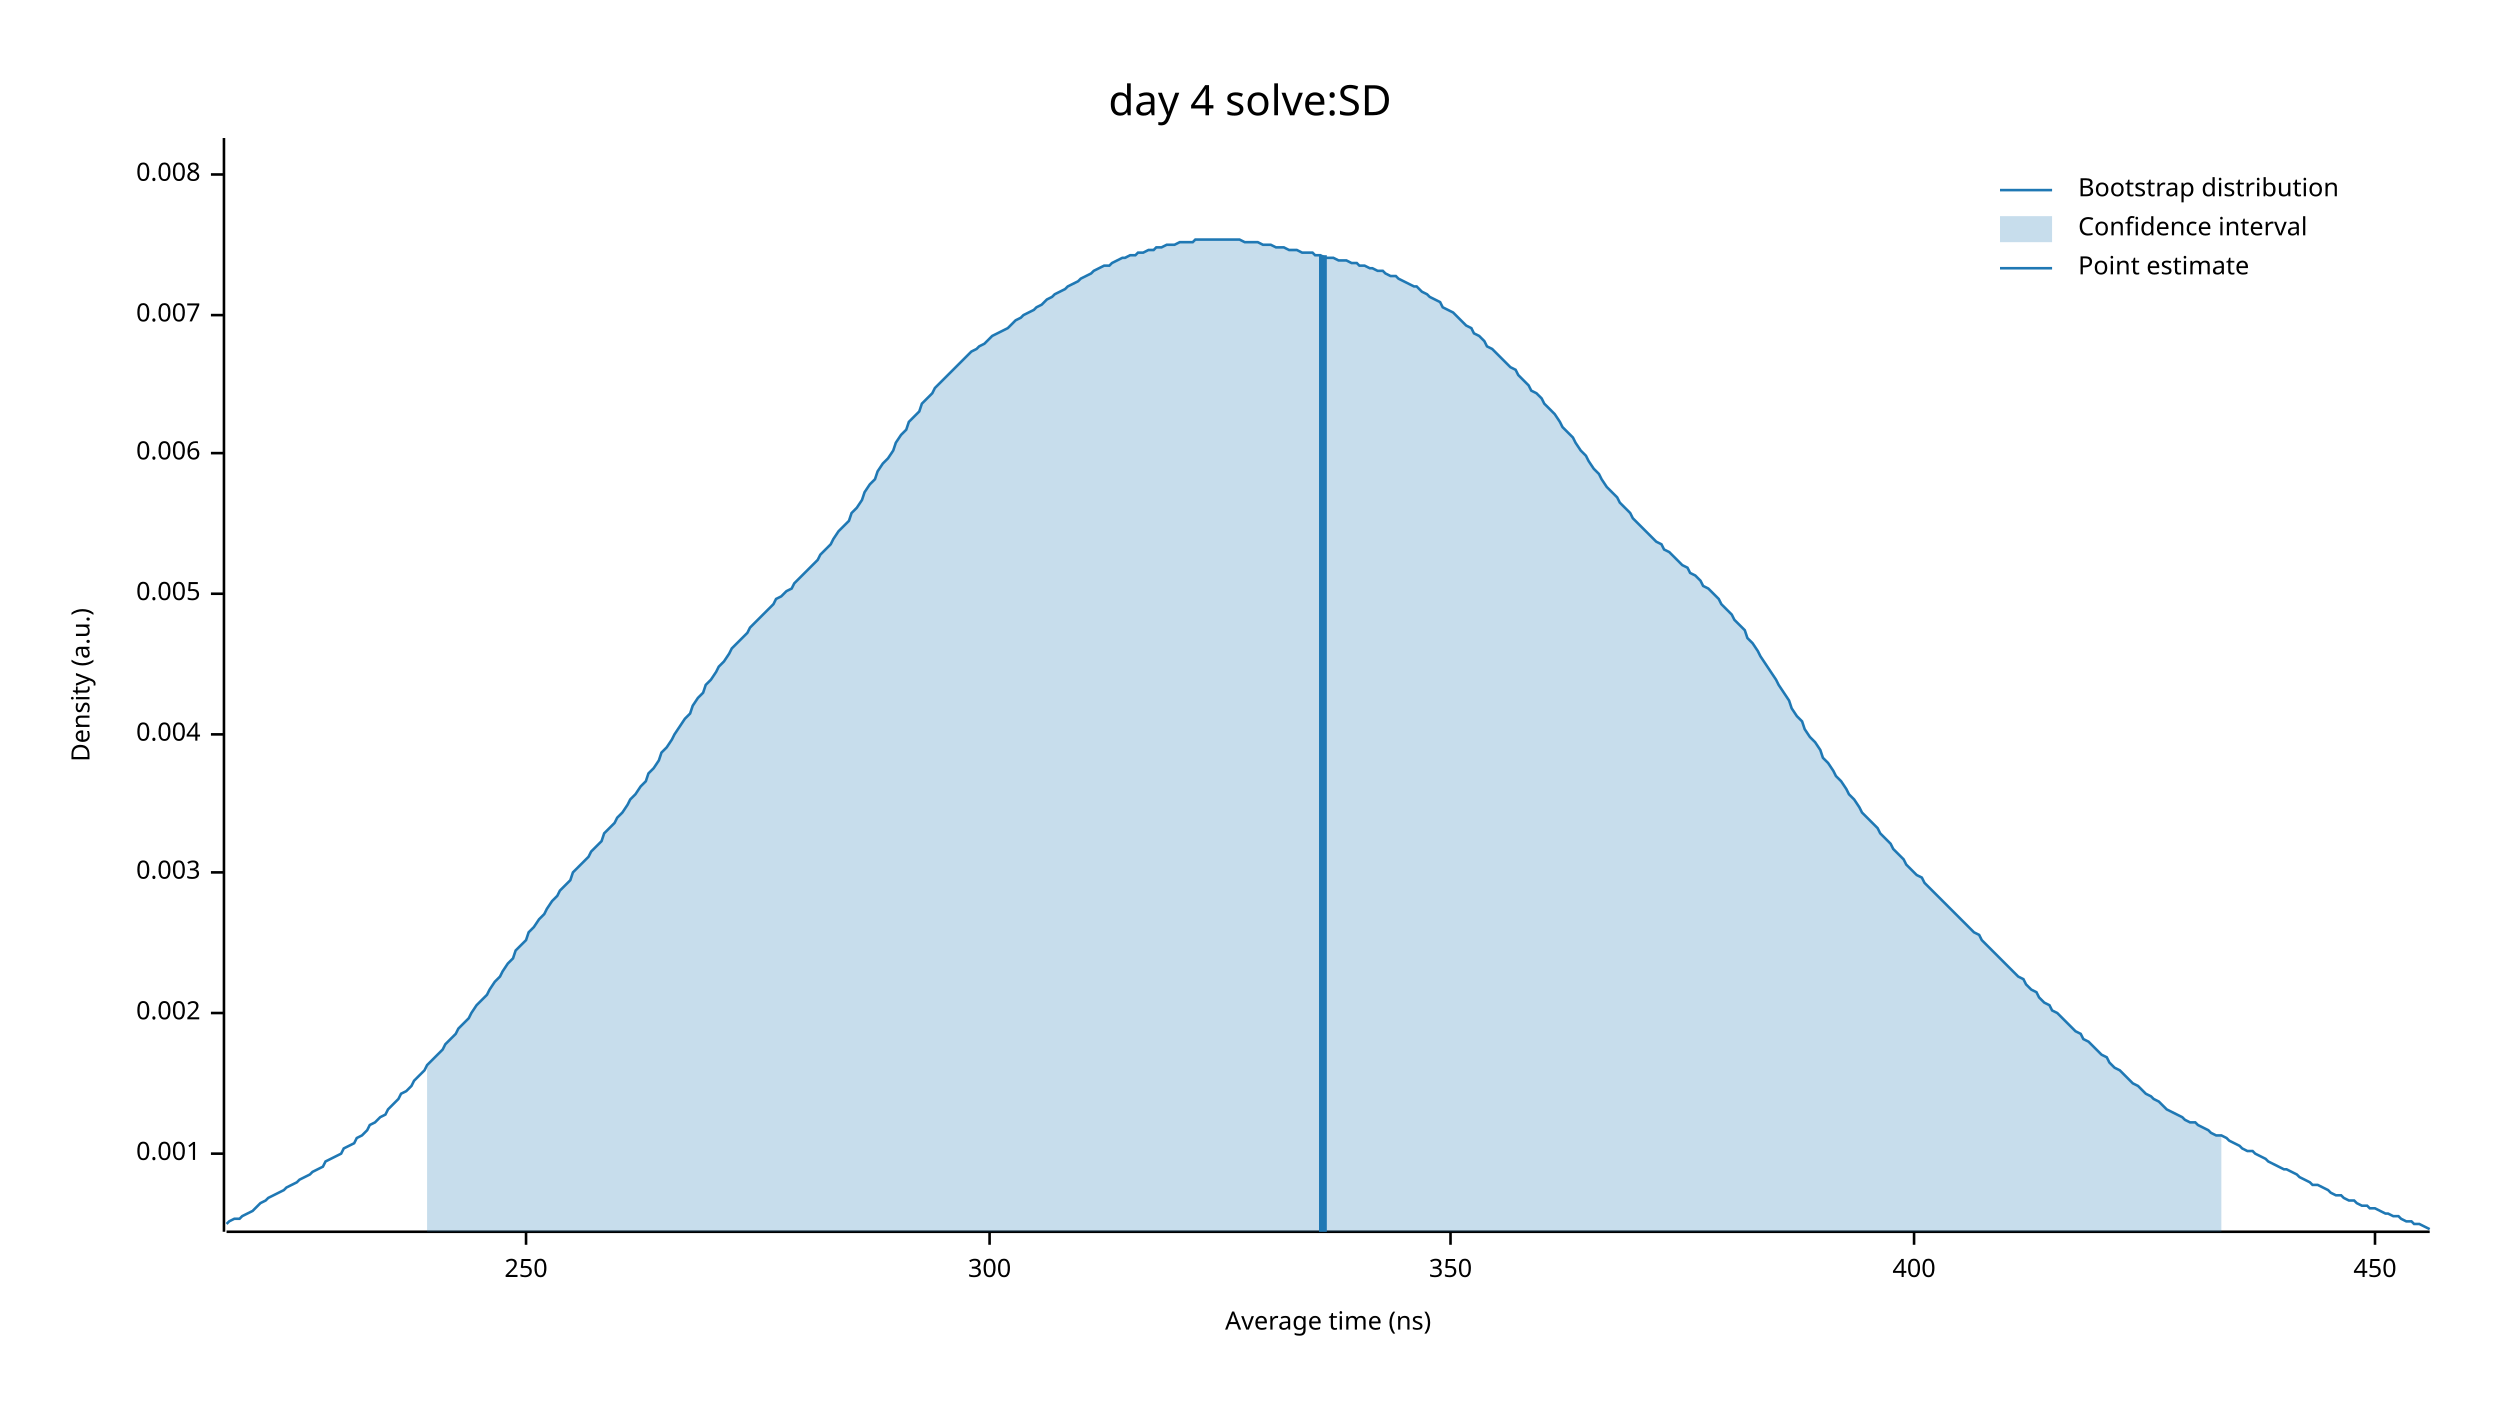
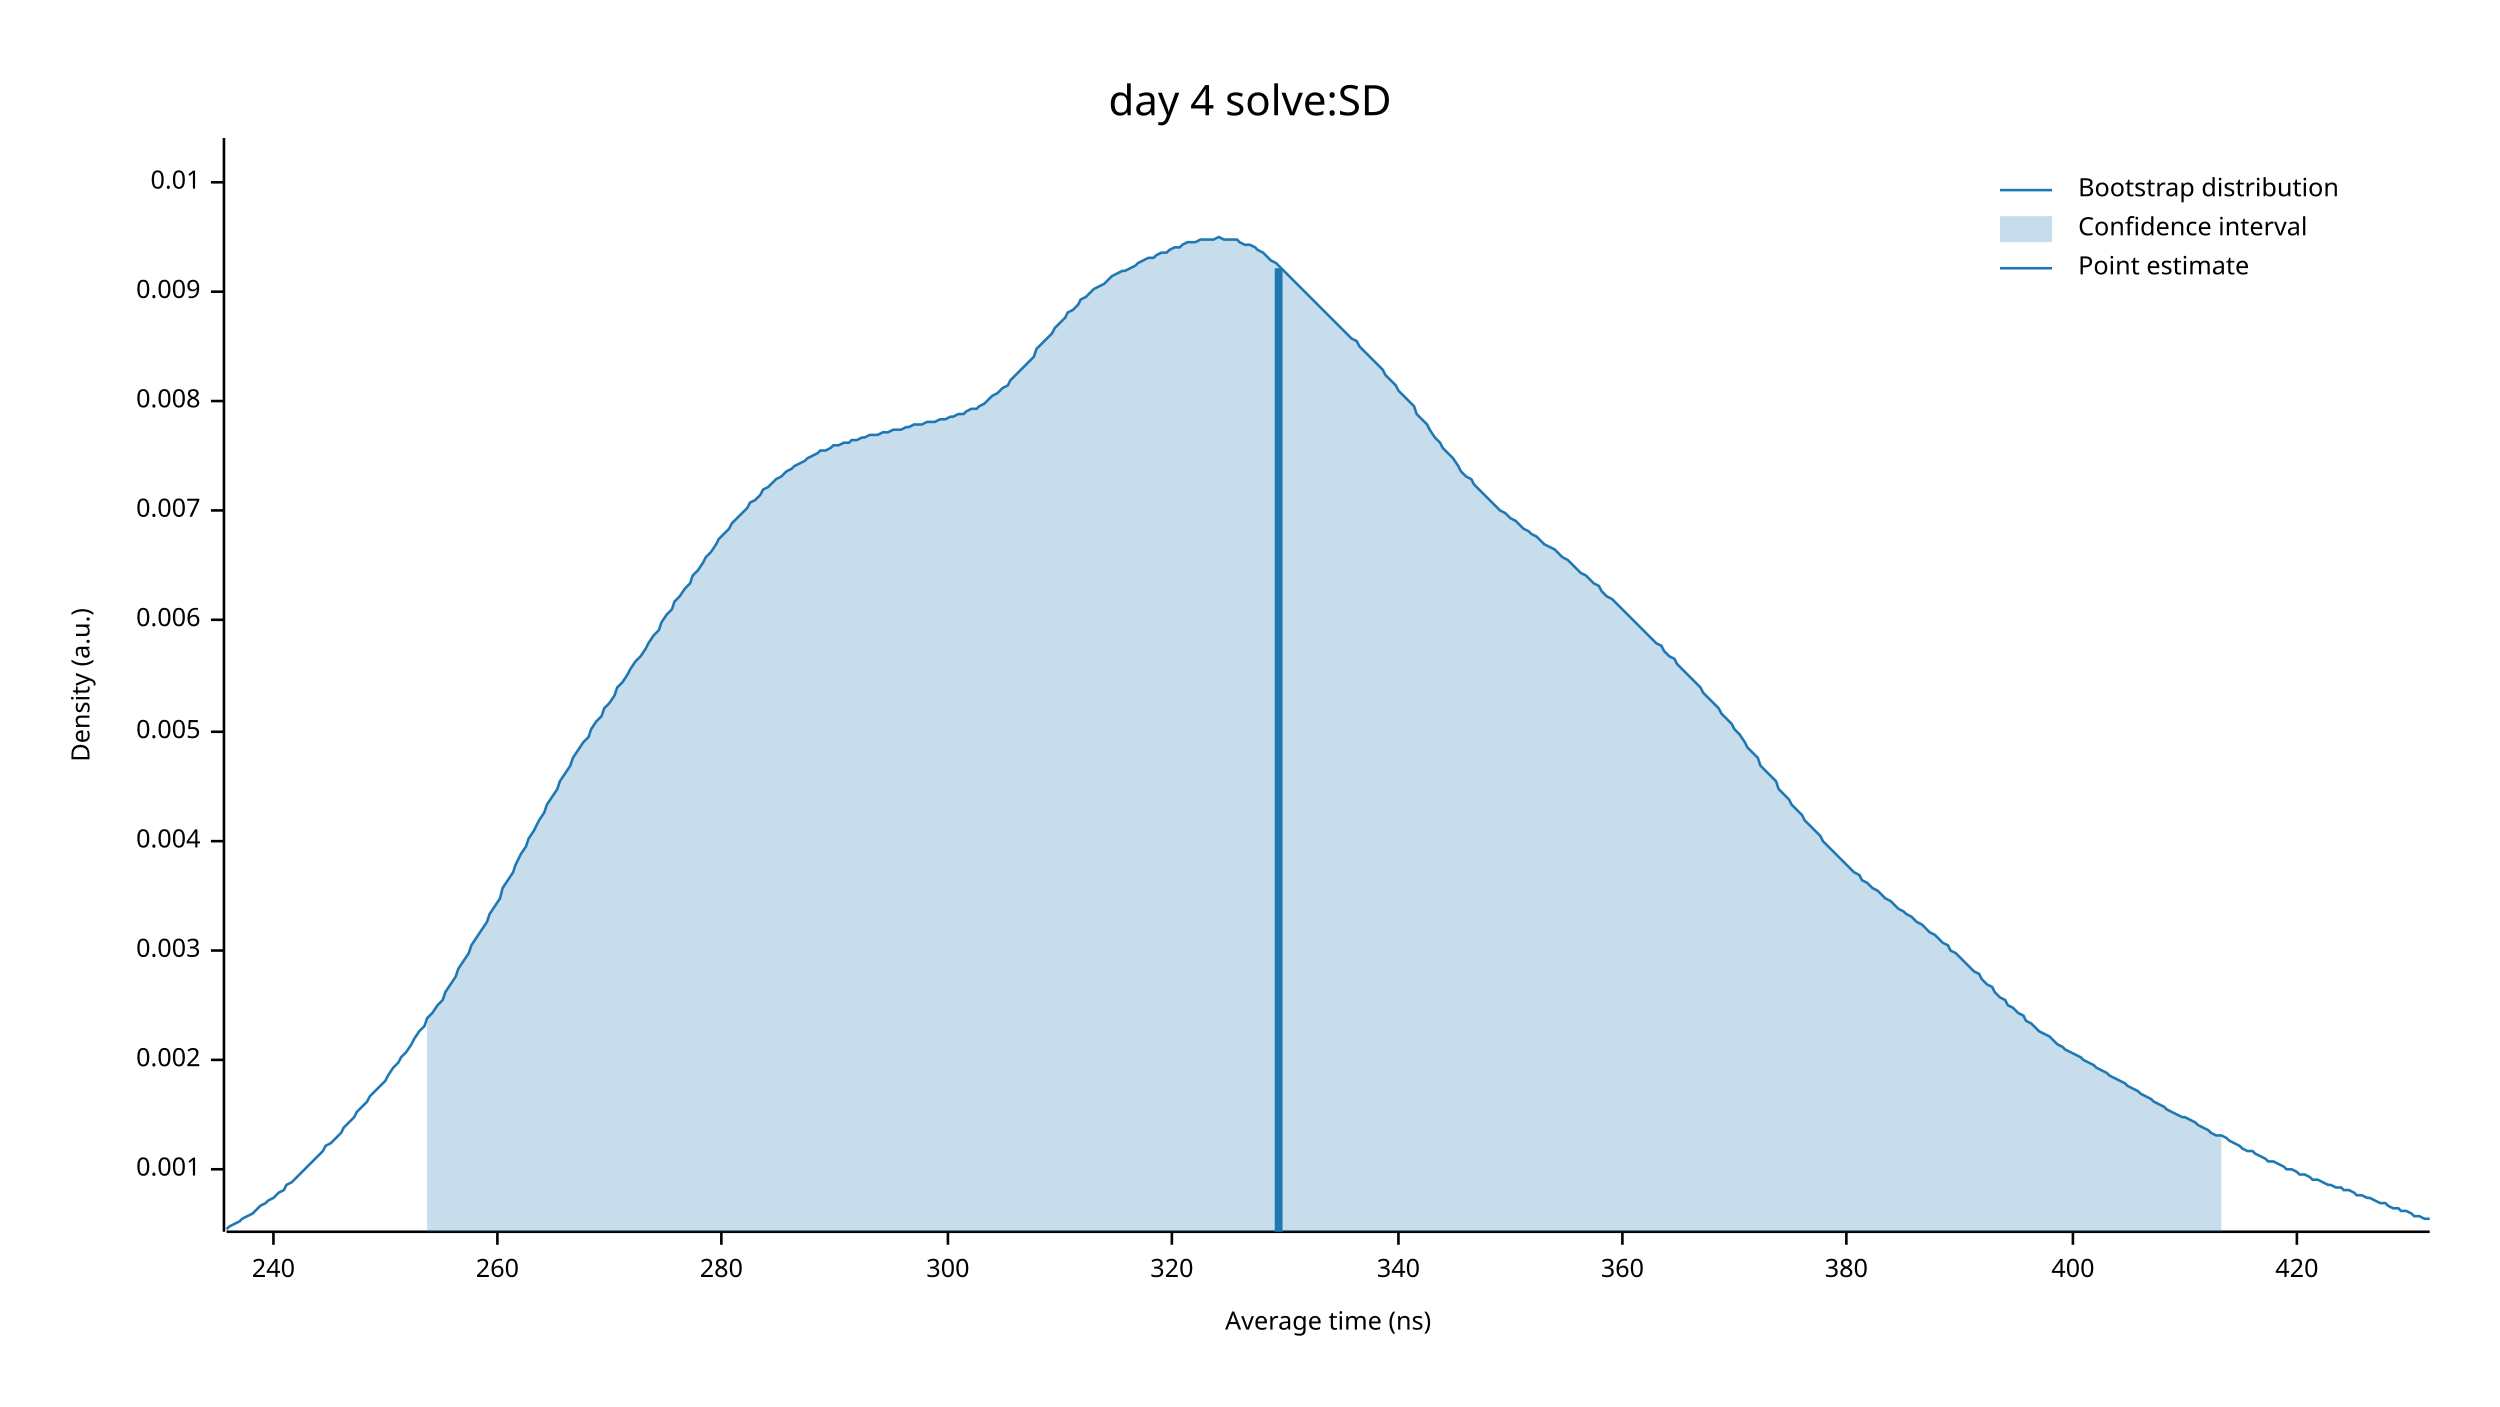
<svg xmlns="http://www.w3.org/2000/svg" width="960" height="540" viewBox="0 0 960 540">
  <text x="480" y="32" dy="0.76em" text-anchor="middle" font-family="sans-serif" font-size="16.129" opacity="1" fill="#000000">
day 4 solve:SD
</text>
  <text x="27" y="263" dy="0.76em" text-anchor="middle" font-family="sans-serif" font-size="9.677" opacity="1" fill="#000000" transform="rotate(270, 27, 263)">
Density (a.u.)
</text>
  <text x="510" y="513" dy="-0.5ex" text-anchor="middle" font-family="sans-serif" font-size="9.677" opacity="1" fill="#000000">
Average time (ns)
</text>
  <polyline fill="none" opacity="1" stroke="#000000" stroke-width="1" points="86,53 86,473 " />
-   <text x="77" y="443" dy="0.5ex" text-anchor="end" font-family="sans-serif" font-size="9.677" opacity="1" fill="#000000">
+   <text x="77" y="449" dy="0.5ex" text-anchor="end" font-family="sans-serif" font-size="9.677" opacity="1" fill="#000000">
0.001
</text>
-   <polyline fill="none" opacity="1" stroke="#000000" stroke-width="1" points="81,443 86,443 " />
-   <text x="77" y="389" dy="0.5ex" text-anchor="end" font-family="sans-serif" font-size="9.677" opacity="1" fill="#000000">
+   <polyline fill="none" opacity="1" stroke="#000000" stroke-width="1" points="81,449 86,449 " />
+   <text x="77" y="407" dy="0.5ex" text-anchor="end" font-family="sans-serif" font-size="9.677" opacity="1" fill="#000000">
0.002
</text>
-   <polyline fill="none" opacity="1" stroke="#000000" stroke-width="1" points="81,389 86,389 " />
-   <text x="77" y="335" dy="0.5ex" text-anchor="end" font-family="sans-serif" font-size="9.677" opacity="1" fill="#000000">
+   <polyline fill="none" opacity="1" stroke="#000000" stroke-width="1" points="81,407 86,407 " />
+   <text x="77" y="365" dy="0.5ex" text-anchor="end" font-family="sans-serif" font-size="9.677" opacity="1" fill="#000000">
0.003
</text>
-   <polyline fill="none" opacity="1" stroke="#000000" stroke-width="1" points="81,335 86,335 " />
-   <text x="77" y="282" dy="0.5ex" text-anchor="end" font-family="sans-serif" font-size="9.677" opacity="1" fill="#000000">
+   <polyline fill="none" opacity="1" stroke="#000000" stroke-width="1" points="81,365 86,365 " />
+   <text x="77" y="323" dy="0.5ex" text-anchor="end" font-family="sans-serif" font-size="9.677" opacity="1" fill="#000000">
0.004
</text>
-   <polyline fill="none" opacity="1" stroke="#000000" stroke-width="1" points="81,282 86,282 " />
-   <text x="77" y="228" dy="0.5ex" text-anchor="end" font-family="sans-serif" font-size="9.677" opacity="1" fill="#000000">
+   <polyline fill="none" opacity="1" stroke="#000000" stroke-width="1" points="81,323 86,323 " />
+   <text x="77" y="281" dy="0.5ex" text-anchor="end" font-family="sans-serif" font-size="9.677" opacity="1" fill="#000000">
0.005
</text>
-   <polyline fill="none" opacity="1" stroke="#000000" stroke-width="1" points="81,228 86,228 " />
-   <text x="77" y="174" dy="0.5ex" text-anchor="end" font-family="sans-serif" font-size="9.677" opacity="1" fill="#000000">
+   <polyline fill="none" opacity="1" stroke="#000000" stroke-width="1" points="81,281 86,281 " />
+   <text x="77" y="238" dy="0.5ex" text-anchor="end" font-family="sans-serif" font-size="9.677" opacity="1" fill="#000000">
0.006
</text>
-   <polyline fill="none" opacity="1" stroke="#000000" stroke-width="1" points="81,174 86,174 " />
-   <text x="77" y="121" dy="0.5ex" text-anchor="end" font-family="sans-serif" font-size="9.677" opacity="1" fill="#000000">
+   <polyline fill="none" opacity="1" stroke="#000000" stroke-width="1" points="81,238 86,238 " />
+   <text x="77" y="196" dy="0.5ex" text-anchor="end" font-family="sans-serif" font-size="9.677" opacity="1" fill="#000000">
0.007
</text>
-   <polyline fill="none" opacity="1" stroke="#000000" stroke-width="1" points="81,121 86,121 " />
-   <text x="77" y="67" dy="0.5ex" text-anchor="end" font-family="sans-serif" font-size="9.677" opacity="1" fill="#000000">
+   <polyline fill="none" opacity="1" stroke="#000000" stroke-width="1" points="81,196 86,196 " />
+   <text x="77" y="154" dy="0.5ex" text-anchor="end" font-family="sans-serif" font-size="9.677" opacity="1" fill="#000000">
0.008
</text>
-   <polyline fill="none" opacity="1" stroke="#000000" stroke-width="1" points="81,67 86,67 " />
+   <polyline fill="none" opacity="1" stroke="#000000" stroke-width="1" points="81,154 86,154 " />
+   <text x="77" y="112" dy="0.5ex" text-anchor="end" font-family="sans-serif" font-size="9.677" opacity="1" fill="#000000">
+ 0.009
+ </text>
+   <polyline fill="none" opacity="1" stroke="#000000" stroke-width="1" points="81,112 86,112 " />
+   <text x="77" y="70" dy="0.5ex" text-anchor="end" font-family="sans-serif" font-size="9.677" opacity="1" fill="#000000">
+ 0.01
+ </text>
+   <polyline fill="none" opacity="1" stroke="#000000" stroke-width="1" points="81,70 86,70 " />
  <polyline fill="none" opacity="1" stroke="#000000" stroke-width="1" points="87,473 933,473 " />
-   <text x="202" y="483" dy="0.76em" text-anchor="middle" font-family="sans-serif" font-size="9.677" opacity="1" fill="#000000">
- 250
+   <text x="105" y="483" dy="0.76em" text-anchor="middle" font-family="sans-serif" font-size="9.677" opacity="1" fill="#000000">
+ 240
</text>
-   <polyline fill="none" opacity="1" stroke="#000000" stroke-width="1" points="202,473 202,478 " />
-   <text x="380" y="483" dy="0.76em" text-anchor="middle" font-family="sans-serif" font-size="9.677" opacity="1" fill="#000000">
+   <polyline fill="none" opacity="1" stroke="#000000" stroke-width="1" points="105,473 105,478 " />
+   <text x="191" y="483" dy="0.76em" text-anchor="middle" font-family="sans-serif" font-size="9.677" opacity="1" fill="#000000">
+ 260
+ </text>
+   <polyline fill="none" opacity="1" stroke="#000000" stroke-width="1" points="191,473 191,478 " />
+   <text x="277" y="483" dy="0.76em" text-anchor="middle" font-family="sans-serif" font-size="9.677" opacity="1" fill="#000000">
+ 280
+ </text>
+   <polyline fill="none" opacity="1" stroke="#000000" stroke-width="1" points="277,473 277,478 " />
+   <text x="364" y="483" dy="0.76em" text-anchor="middle" font-family="sans-serif" font-size="9.677" opacity="1" fill="#000000">
300
</text>
-   <polyline fill="none" opacity="1" stroke="#000000" stroke-width="1" points="380,473 380,478 " />
-   <text x="557" y="483" dy="0.76em" text-anchor="middle" font-family="sans-serif" font-size="9.677" opacity="1" fill="#000000">
- 350
+   <polyline fill="none" opacity="1" stroke="#000000" stroke-width="1" points="364,473 364,478 " />
+   <text x="450" y="483" dy="0.76em" text-anchor="middle" font-family="sans-serif" font-size="9.677" opacity="1" fill="#000000">
+ 320
</text>
-   <polyline fill="none" opacity="1" stroke="#000000" stroke-width="1" points="557,473 557,478 " />
-   <text x="735" y="483" dy="0.76em" text-anchor="middle" font-family="sans-serif" font-size="9.677" opacity="1" fill="#000000">
+   <polyline fill="none" opacity="1" stroke="#000000" stroke-width="1" points="450,473 450,478 " />
+   <text x="537" y="483" dy="0.76em" text-anchor="middle" font-family="sans-serif" font-size="9.677" opacity="1" fill="#000000">
+ 340
+ </text>
+   <polyline fill="none" opacity="1" stroke="#000000" stroke-width="1" points="537,473 537,478 " />
+   <text x="623" y="483" dy="0.76em" text-anchor="middle" font-family="sans-serif" font-size="9.677" opacity="1" fill="#000000">
+ 360
+ </text>
+   <polyline fill="none" opacity="1" stroke="#000000" stroke-width="1" points="623,473 623,478 " />
+   <text x="709" y="483" dy="0.76em" text-anchor="middle" font-family="sans-serif" font-size="9.677" opacity="1" fill="#000000">
+ 380
+ </text>
+   <polyline fill="none" opacity="1" stroke="#000000" stroke-width="1" points="709,473 709,478 " />
+   <text x="796" y="483" dy="0.76em" text-anchor="middle" font-family="sans-serif" font-size="9.677" opacity="1" fill="#000000">
400
</text>
-   <polyline fill="none" opacity="1" stroke="#000000" stroke-width="1" points="735,473 735,478 " />
-   <text x="912" y="483" dy="0.76em" text-anchor="middle" font-family="sans-serif" font-size="9.677" opacity="1" fill="#000000">
- 450
+   <polyline fill="none" opacity="1" stroke="#000000" stroke-width="1" points="796,473 796,478 " />
+   <text x="882" y="483" dy="0.76em" text-anchor="middle" font-family="sans-serif" font-size="9.677" opacity="1" fill="#000000">
+ 420
</text>
-   <polyline fill="none" opacity="1" stroke="#000000" stroke-width="1" points="912,473 912,478 " />
-   <polyline fill="none" opacity="1" stroke="#1F78B4" stroke-width="1" points="87,470 88,469 90,468 92,468 93,467 95,466 97,465 98,464 100,462 102,461 103,460 105,459 107,458 109,457 110,456 112,455 114,454 115,453 117,452 119,451 120,450 122,449 124,448 125,446 127,445 129,444 131,443 132,441 134,440 136,439 137,437 139,436 141,434 142,432 144,431 146,429 148,428 149,426 151,424 153,422 154,420 156,419 158,417 159,415 161,413 163,411 164,409 166,407 168,405 170,403 171,401 173,399 175,397 176,395 178,393 180,391 181,389 183,386 185,384 187,382 188,380 190,377 192,375 193,373 195,370 197,368 198,365 200,363 202,361 203,358 205,356 207,353 209,351 210,349 212,346 214,344 215,342 217,340 219,338 220,335 222,333 224,331 226,329 227,327 229,325 231,323 232,320 234,318 236,316 237,314 239,312 241,309 242,307 244,305 246,302 248,300 249,297 251,295 253,292 254,289 256,287 258,284 259,282 261,279 263,276 265,274 266,271 268,268 270,266 271,263 273,261 275,258 276,256 278,254 280,251 281,249 283,247 285,245 287,243 288,241 290,239 292,237 293,236 295,234 297,232 298,230 300,229 302,227 304,226 305,224 307,222 309,220 310,219 312,217 314,215 315,213 317,211 319,209 320,207 322,204 324,202 326,200 327,197 329,195 331,192 332,189 334,186 336,184 337,181 339,178 341,176 343,173 344,170 346,167 348,165 349,162 351,160 353,158 354,155 356,153 358,151 359,149 361,147 363,145 365,143 366,142 368,140 370,138 371,137 373,135 375,134 376,133 378,132 380,130 381,129 383,128 385,127 387,126 388,125 390,123 392,122 393,121 395,120 397,119 398,118 400,117 402,115 404,114 405,113 407,112 409,111 410,110 412,109 414,108 415,107 417,106 419,105 420,104 422,103 424,102 426,102 427,101 429,100 431,99 432,99 434,98 436,98 437,97 439,97 441,96 443,96 444,95 446,95 448,94 449,94 451,94 453,93 454,93 456,93 458,93 459,92 461,92 463,92 465,92 466,92 468,92 470,92 471,92 473,92 475,92 476,92 478,93 480,93 482,93 483,93 485,94 487,94 488,94 490,95 492,95 493,95 495,96 497,96 498,96 500,97 502,97 504,97 505,98 507,98 509,99 510,99 512,99 514,100 515,100 517,100 519,101 521,101 522,102 524,102 526,103 527,103 529,104 531,104 532,105 534,106 536,106 537,107 539,108 541,109 543,110 544,110 546,112 548,113 549,114 551,115 553,116 554,118 556,119 558,120 560,122 561,123 563,125 565,126 566,128 568,129 570,131 571,133 573,134 575,136 576,137 578,139 580,141 582,142 583,144 585,146 587,148 588,150 590,151 592,153 593,155 595,157 597,159 599,162 600,164 602,166 604,168 605,170 607,173 609,175 610,177 612,180 614,182 615,184 617,187 619,189 621,191 622,193 624,195 626,197 627,199 629,201 631,203 632,204 634,206 636,208 638,209 639,211 641,212 643,214 644,215 646,217 648,218 649,220 651,221 653,223 654,225 656,226 658,228 660,230 661,232 663,234 665,236 666,238 668,240 670,242 671,245 673,247 675,250 676,252 678,255 680,258 682,261 683,263 685,266 687,269 688,272 690,275 692,277 693,280 695,283 697,285 699,288 700,291 702,293 704,296 705,298 707,300 709,303 710,305 712,307 714,310 715,312 717,314 719,316 721,318 722,320 724,322 726,324 727,326 729,328 731,330 732,332 734,334 736,336 738,337 739,339 741,341 743,343 744,344 746,346 748,348 749,349 751,351 753,353 754,354 756,356 758,358 760,359 761,361 763,363 765,365 766,366 768,368 770,370 771,371 773,373 775,375 777,376 778,378 780,380 782,381 783,383 785,385 787,386 788,388 790,389 792,391 793,392 795,394 797,396 799,397 800,399 802,400 804,402 805,403 807,405 809,406 810,408 812,410 814,411 816,413 817,414 819,416 821,417 822,418 824,420 826,421 827,422 829,423 831,425 832,426 834,427 836,428 838,429 839,430 841,431 843,431 844,432 846,433 848,434 849,435 851,436 853,436 855,437 856,438 858,439 860,440 861,441 863,442 865,442 866,443 868,444 870,445 871,446 873,447 875,448 877,449 878,449 880,450 882,451 883,452 885,453 887,454 888,455 890,455 892,456 894,457 895,458 897,459 899,459 900,460 902,461 904,461 905,462 907,463 909,463 910,464 912,464 914,465 916,466 917,466 919,467 921,467 922,468 924,469 926,469 927,470 929,470 931,471 933,472 " />
-   <polygon opacity="0.25" fill="#1F78B4" points="164,409 166,407 168,405 170,403 171,401 173,399 175,397 176,395 178,393 180,391 181,389 183,386 185,384 187,382 188,380 190,377 192,375 193,373 195,370 197,368 198,365 200,363 202,361 203,358 205,356 207,353 209,351 210,349 212,346 214,344 215,342 217,340 219,338 220,335 222,333 224,331 226,329 227,327 229,325 231,323 232,320 234,318 236,316 237,314 239,312 241,309 242,307 244,305 246,302 248,300 249,297 251,295 253,292 254,289 256,287 258,284 259,282 261,279 263,276 265,274 266,271 268,268 270,266 271,263 273,261 275,258 276,256 278,254 280,251 281,249 283,247 285,245 287,243 288,241 290,239 292,237 293,236 295,234 297,232 298,230 300,229 302,227 304,226 305,224 307,222 309,220 310,219 312,217 314,215 315,213 317,211 319,209 320,207 322,204 324,202 326,200 327,197 329,195 331,192 332,189 334,186 336,184 337,181 339,178 341,176 343,173 344,170 346,167 348,165 349,162 351,160 353,158 354,155 356,153 358,151 359,149 361,147 363,145 365,143 366,142 368,140 370,138 371,137 373,135 375,134 376,133 378,132 380,130 381,129 383,128 385,127 387,126 388,125 390,123 392,122 393,121 395,120 397,119 398,118 400,117 402,115 404,114 405,113 407,112 409,111 410,110 412,109 414,108 415,107 417,106 419,105 420,104 422,103 424,102 426,102 427,101 429,100 431,99 432,99 434,98 436,98 437,97 439,97 441,96 443,96 444,95 446,95 448,94 449,94 451,94 453,93 454,93 456,93 458,93 459,92 461,92 463,92 465,92 466,92 468,92 470,92 471,92 473,92 475,92 476,92 478,93 480,93 482,93 483,93 485,94 487,94 488,94 490,95 492,95 493,95 495,96 497,96 498,96 500,97 502,97 504,97 505,98 507,98 509,99 510,99 512,99 514,100 515,100 517,100 519,101 521,101 522,102 524,102 526,103 527,103 529,104 531,104 532,105 534,106 536,106 537,107 539,108 541,109 543,110 544,110 546,112 548,113 549,114 551,115 553,116 554,118 556,119 558,120 560,122 561,123 563,125 565,126 566,128 568,129 570,131 571,133 573,134 575,136 576,137 578,139 580,141 582,142 583,144 585,146 587,148 588,150 590,151 592,153 593,155 595,157 597,159 599,162 600,164 602,166 604,168 605,170 607,173 609,175 610,177 612,180 614,182 615,184 617,187 619,189 621,191 622,193 624,195 626,197 627,199 629,201 631,203 632,204 634,206 636,208 638,209 639,211 641,212 643,214 644,215 646,217 648,218 649,220 651,221 653,223 654,225 656,226 658,228 660,230 661,232 663,234 665,236 666,238 668,240 670,242 671,245 673,247 675,250 676,252 678,255 680,258 682,261 683,263 685,266 687,269 688,272 690,275 692,277 693,280 695,283 697,285 699,288 700,291 702,293 704,296 705,298 707,300 709,303 710,305 712,307 714,310 715,312 717,314 719,316 721,318 722,320 724,322 726,324 727,326 729,328 731,330 732,332 734,334 736,336 738,337 739,339 741,341 743,343 744,344 746,346 748,348 749,349 751,351 753,353 754,354 756,356 758,358 760,359 761,361 763,363 765,365 766,366 768,368 770,370 771,371 773,373 775,375 777,376 778,378 780,380 782,381 783,383 785,385 787,386 788,388 790,389 792,391 793,392 795,394 797,396 799,397 800,399 802,400 804,402 805,403 807,405 809,406 810,408 812,410 814,411 816,413 817,414 819,416 821,417 822,418 824,420 826,421 827,422 829,423 831,425 832,426 834,427 836,428 838,429 839,430 841,431 843,431 844,432 846,433 848,434 849,435 851,436 853,436 853,473 164,473 " />
-   <polyline fill="none" opacity="1" stroke="#1F78B4" stroke-width="3" points="508,473 508,98 " />
+   <polyline fill="none" opacity="1" stroke="#000000" stroke-width="1" points="882,473 882,478 " />
+   <polyline fill="none" opacity="1" stroke="#1F78B4" stroke-width="1" points="87,472 88,471 90,470 92,469 93,468 95,467 97,466 98,465 100,463 102,462 103,461 105,460 107,458 109,457 110,455 112,454 114,452 115,451 117,449 119,447 120,446 122,444 124,442 125,440 127,439 129,437 131,435 132,433 134,431 136,429 137,427 139,425 141,423 142,421 144,419 146,417 148,415 149,413 151,410 153,408 154,406 156,404 158,401 159,399 161,396 163,394 164,391 166,389 168,386 170,384 171,381 173,378 175,375 176,372 178,369 180,366 181,363 183,360 185,357 187,354 188,351 190,348 192,345 193,341 195,338 197,335 198,332 200,328 202,325 203,322 205,319 207,315 209,312 210,309 212,306 214,303 215,300 217,297 219,294 220,291 222,288 224,285 226,283 227,280 229,277 231,275 232,272 234,270 236,267 237,264 239,262 241,259 242,257 244,254 246,252 248,249 249,247 251,244 253,242 254,239 256,236 258,234 259,231 261,229 263,226 265,224 266,221 268,219 270,216 271,214 273,212 275,209 276,207 278,205 280,203 281,201 283,199 285,197 287,195 288,193 290,192 292,190 293,188 295,187 297,185 298,184 300,183 302,181 304,180 305,179 307,178 309,177 310,176 312,175 314,174 315,173 317,173 319,172 320,171 322,171 324,170 326,170 327,169 329,169 331,168 332,168 334,167 336,167 337,167 339,166 341,166 343,165 344,165 346,165 348,164 349,164 351,163 353,163 354,163 356,162 358,162 359,162 361,161 363,161 365,160 366,160 368,159 370,159 371,158 373,157 375,157 376,156 378,155 380,153 381,152 383,151 385,149 387,148 388,146 390,144 392,142 393,141 395,139 397,137 398,134 400,132 402,130 404,128 405,126 407,124 409,122 410,120 412,119 414,117 415,115 417,114 419,112 420,111 422,110 424,109 426,107 427,106 429,105 431,104 432,104 434,103 436,102 437,101 439,100 441,99 443,99 444,98 446,97 448,97 449,96 451,95 453,95 454,94 456,93 458,93 459,93 461,92 463,92 465,92 466,92 468,91 470,92 471,92 473,92 475,92 476,93 478,94 480,94 482,95 483,96 485,97 487,99 488,100 490,101 492,103 493,104 495,106 497,108 498,109 500,111 502,113 504,115 505,116 507,118 509,120 510,121 512,123 514,125 515,126 517,128 519,130 521,131 522,133 524,135 526,137 527,138 529,140 531,142 532,144 534,146 536,148 537,150 539,152 541,154 543,156 544,159 546,161 548,163 549,165 551,168 553,170 554,172 556,174 558,176 560,179 561,181 563,183 565,184 566,186 568,188 570,190 571,191 573,193 575,195 576,196 578,197 580,199 582,200 583,201 585,203 587,204 588,205 590,206 592,208 593,209 595,210 597,211 599,213 600,214 602,215 604,217 605,218 607,220 609,221 610,222 612,224 614,225 615,227 617,229 619,230 621,232 622,233 624,235 626,237 627,238 629,240 631,242 632,243 634,245 636,247 638,248 639,250 641,252 643,253 644,255 646,257 648,259 649,260 651,262 653,264 654,266 656,268 658,270 660,272 661,274 663,276 665,278 666,280 668,282 670,285 671,287 673,289 675,291 676,294 678,296 680,298 682,300 683,303 685,305 687,307 688,309 690,311 692,313 693,315 695,317 697,319 699,321 700,323 702,325 704,327 705,328 707,330 709,332 710,333 712,335 714,336 715,338 717,339 719,341 721,342 722,343 724,345 726,346 727,347 729,349 731,350 732,351 734,352 736,354 738,355 739,356 741,358 743,359 744,360 746,362 748,363 749,365 751,366 753,368 754,369 756,371 758,373 760,374 761,376 763,378 765,379 766,381 768,383 770,384 771,386 773,387 775,389 777,390 778,392 780,393 782,395 783,396 785,397 787,398 788,399 790,401 792,402 793,403 795,404 797,405 799,406 800,407 802,408 804,409 805,410 807,411 809,412 810,413 812,414 814,415 816,416 817,417 819,418 821,419 822,420 824,421 826,422 827,423 829,424 831,425 832,426 834,427 836,428 838,429 839,429 841,430 843,431 844,432 846,433 848,434 849,435 851,436 853,436 855,437 856,438 858,439 860,440 861,441 863,442 865,442 866,443 868,444 870,445 871,446 873,446 875,447 877,448 878,449 880,449 882,450 883,451 885,451 887,452 888,453 890,453 892,454 894,455 895,455 897,456 899,456 900,457 902,457 904,458 905,459 907,459 909,460 910,460 912,461 914,462 916,462 917,463 919,464 921,464 922,465 924,465 926,466 927,467 929,467 931,468 933,468 " />
+   <polygon opacity="0.25" fill="#1F78B4" points="164,391 166,389 168,386 170,384 171,381 173,378 175,375 176,372 178,369 180,366 181,363 183,360 185,357 187,354 188,351 190,348 192,345 193,341 195,338 197,335 198,332 200,328 202,325 203,322 205,319 207,315 209,312 210,309 212,306 214,303 215,300 217,297 219,294 220,291 222,288 224,285 226,283 227,280 229,277 231,275 232,272 234,270 236,267 237,264 239,262 241,259 242,257 244,254 246,252 248,249 249,247 251,244 253,242 254,239 256,236 258,234 259,231 261,229 263,226 265,224 266,221 268,219 270,216 271,214 273,212 275,209 276,207 278,205 280,203 281,201 283,199 285,197 287,195 288,193 290,192 292,190 293,188 295,187 297,185 298,184 300,183 302,181 304,180 305,179 307,178 309,177 310,176 312,175 314,174 315,173 317,173 319,172 320,171 322,171 324,170 326,170 327,169 329,169 331,168 332,168 334,167 336,167 337,167 339,166 341,166 343,165 344,165 346,165 348,164 349,164 351,163 353,163 354,163 356,162 358,162 359,162 361,161 363,161 365,160 366,160 368,159 370,159 371,158 373,157 375,157 376,156 378,155 380,153 381,152 383,151 385,149 387,148 388,146 390,144 392,142 393,141 395,139 397,137 398,134 400,132 402,130 404,128 405,126 407,124 409,122 410,120 412,119 414,117 415,115 417,114 419,112 420,111 422,110 424,109 426,107 427,106 429,105 431,104 432,104 434,103 436,102 437,101 439,100 441,99 443,99 444,98 446,97 448,97 449,96 451,95 453,95 454,94 456,93 458,93 459,93 461,92 463,92 465,92 466,92 468,91 470,92 471,92 473,92 475,92 476,93 478,94 480,94 482,95 483,96 485,97 487,99 488,100 490,101 492,103 493,104 495,106 497,108 498,109 500,111 502,113 504,115 505,116 507,118 509,120 510,121 512,123 514,125 515,126 517,128 519,130 521,131 522,133 524,135 526,137 527,138 529,140 531,142 532,144 534,146 536,148 537,150 539,152 541,154 543,156 544,159 546,161 548,163 549,165 551,168 553,170 554,172 556,174 558,176 560,179 561,181 563,183 565,184 566,186 568,188 570,190 571,191 573,193 575,195 576,196 578,197 580,199 582,200 583,201 585,203 587,204 588,205 590,206 592,208 593,209 595,210 597,211 599,213 600,214 602,215 604,217 605,218 607,220 609,221 610,222 612,224 614,225 615,227 617,229 619,230 621,232 622,233 624,235 626,237 627,238 629,240 631,242 632,243 634,245 636,247 638,248 639,250 641,252 643,253 644,255 646,257 648,259 649,260 651,262 653,264 654,266 656,268 658,270 660,272 661,274 663,276 665,278 666,280 668,282 670,285 671,287 673,289 675,291 676,294 678,296 680,298 682,300 683,303 685,305 687,307 688,309 690,311 692,313 693,315 695,317 697,319 699,321 700,323 702,325 704,327 705,328 707,330 709,332 710,333 712,335 714,336 715,338 717,339 719,341 721,342 722,343 724,345 726,346 727,347 729,349 731,350 732,351 734,352 736,354 738,355 739,356 741,358 743,359 744,360 746,362 748,363 749,365 751,366 753,368 754,369 756,371 758,373 760,374 761,376 763,378 765,379 766,381 768,383 770,384 771,386 773,387 775,389 777,390 778,392 780,393 782,395 783,396 785,397 787,398 788,399 790,401 792,402 793,403 795,404 797,405 799,406 800,407 802,408 804,409 805,410 807,411 809,412 810,413 812,414 814,415 816,416 817,417 819,418 821,419 822,420 824,421 826,422 827,423 829,424 831,425 832,426 834,427 836,428 838,429 839,429 841,430 843,431 844,432 846,433 848,434 849,435 851,436 853,436 853,473 164,473 " />
+   <polyline fill="none" opacity="1" stroke="#1F78B4" stroke-width="3" points="491,473 491,103 " />
  <text x="798" y="68" dy="0.76em" text-anchor="start" font-family="sans-serif" font-size="9.677" opacity="1" fill="#000000">
Bootstrap distribution
</text>
  <text x="798" y="83" dy="0.76em" text-anchor="start" font-family="sans-serif" font-size="9.677" opacity="1" fill="#000000">
Confidence interval
</text>
  <text x="798" y="98" dy="0.76em" text-anchor="start" font-family="sans-serif" font-size="9.677" opacity="1" fill="#000000">
Point estimate
</text>
  <polyline fill="none" opacity="1" stroke="#1F78B4" stroke-width="1" points="768,73 788,73 " />
  <rect x="768" y="83" width="20" height="10" opacity="0.25" fill="#1F78B4" stroke="none" />
  <polyline fill="none" opacity="1" stroke="#1F78B4" stroke-width="1" points="768,103 788,103 " />
</svg>
